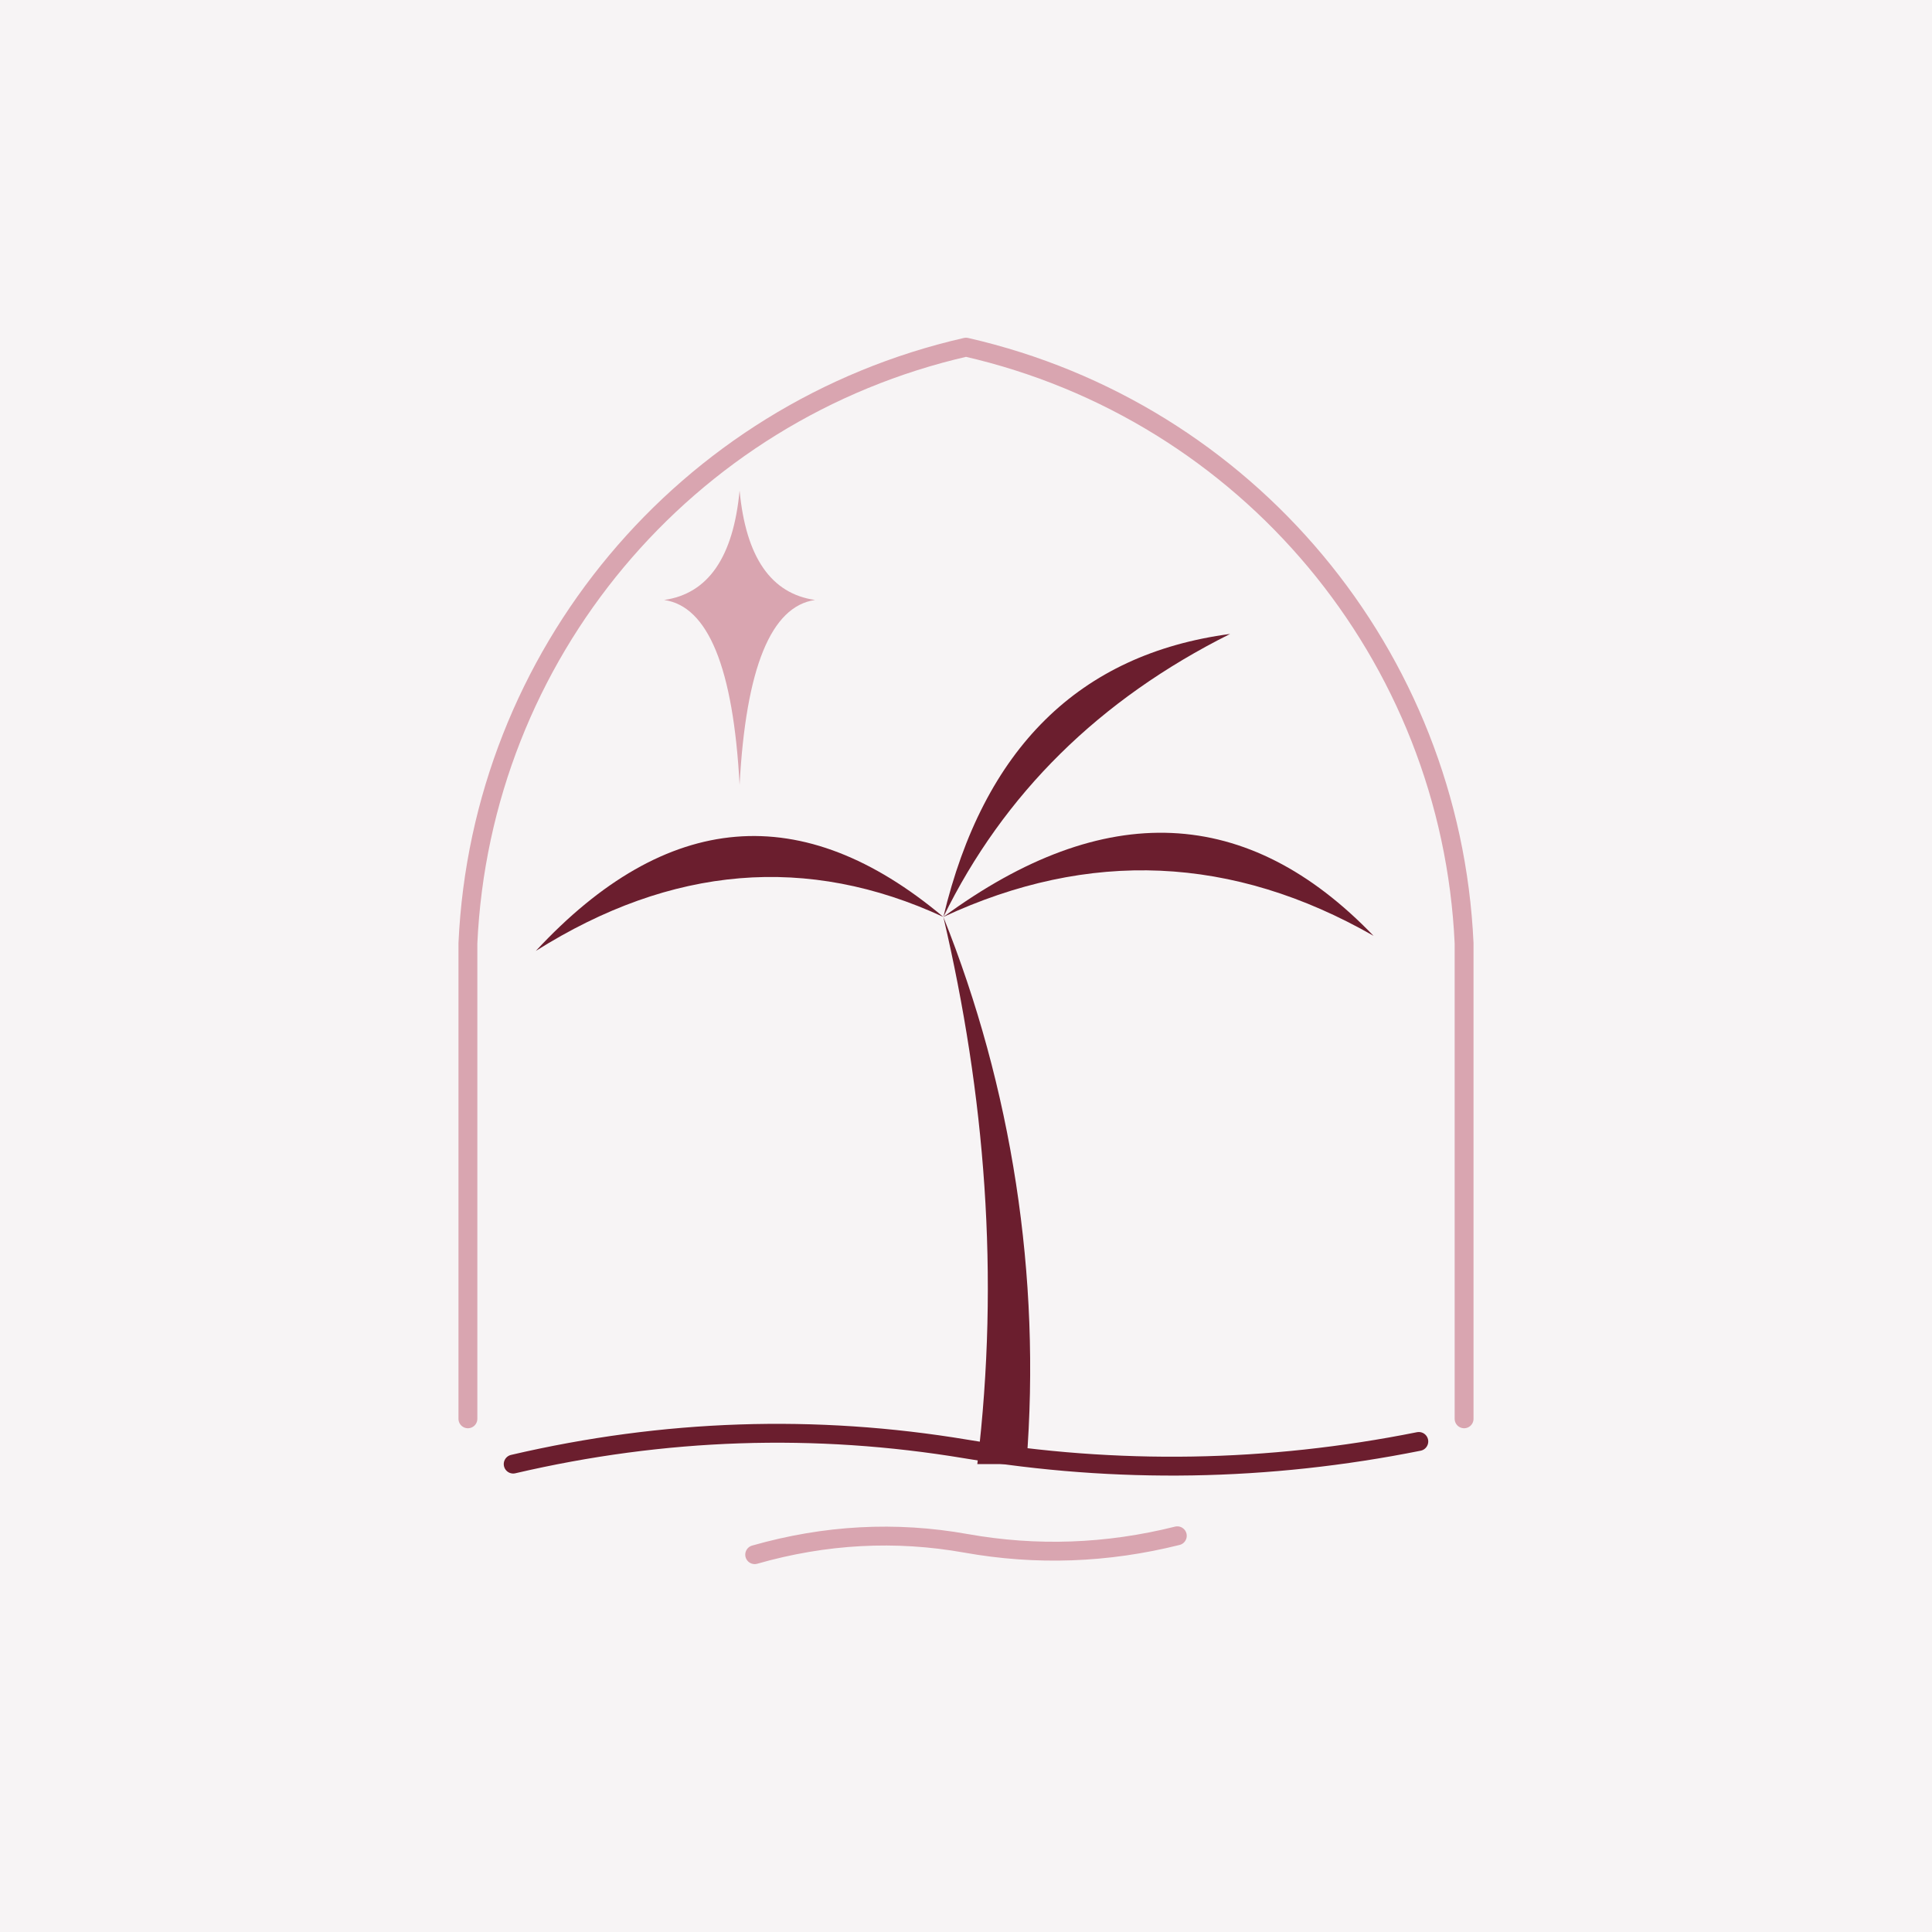
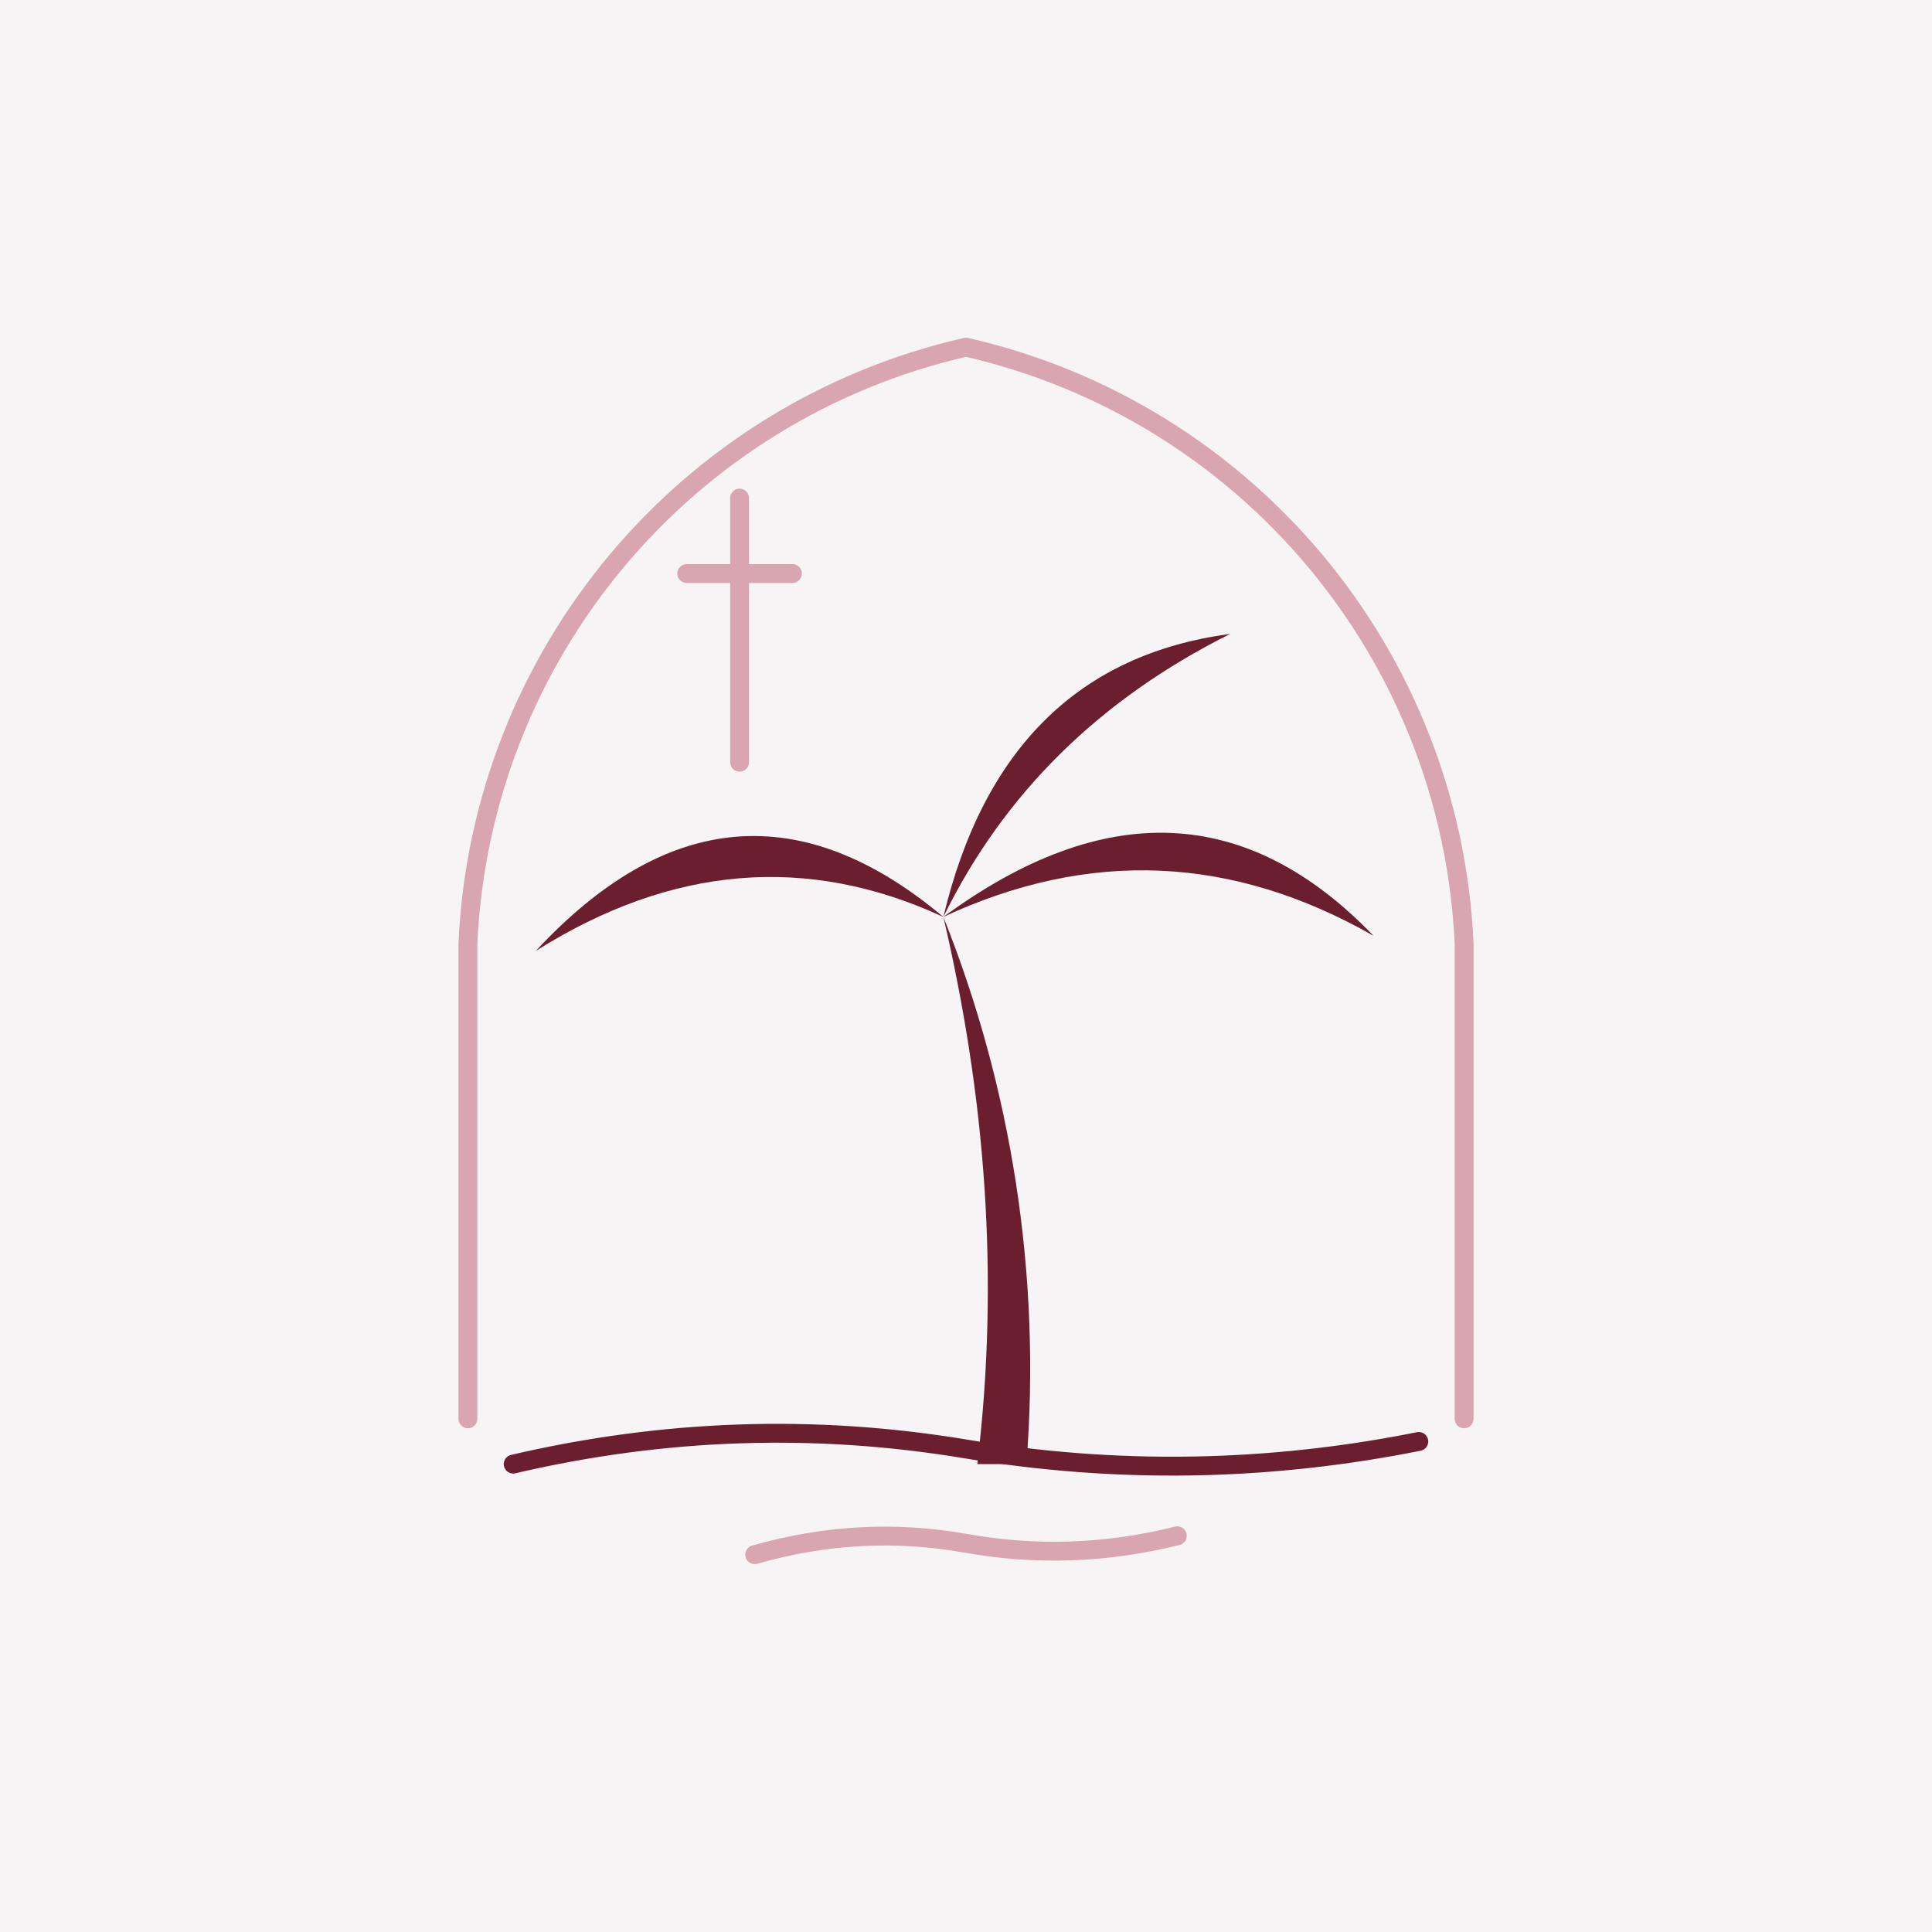
<svg xmlns="http://www.w3.org/2000/svg" viewBox="0 0 512 512" width="512" height="512">
  <rect width="512" height="512" fill="#F7F4F5" />
  <g transform="translate(0 36)" fill="none" stroke-linecap="round" stroke-linejoin="round">
    <path d="M124 340 V214 A170 170 0 0 1 256 56 A170 170 0 0 1 388 214 V340" stroke="#D9A5B0" stroke-width="5" />
-     <path fill="#D9A5B0" d="M196 94 Q198.5 120.5 216 123 Q198.5 125.5 196 172 Q193.5 125.5 176 123 Q193.5 120.5 196 94 Z" />
+     <path d="M196 96 V166 M182 116 H210" stroke="#D9A5B0" stroke-width="5" />
    <path fill="#6B1E2E" d="M259 352 C265 302 261 254 250 207 C268 252 276 302 272 352 Z" />
    <path fill="#6B1E2E" d="M250 207 Q194 160 142 216 Q196 182 250 207 Z" />
    <path fill="#6B1E2E" d="M250 207 Q314 160 364 212 Q308 180 250 207 Z" />
    <path fill="#6B1E2E" d="M250 207 Q266 140 326 132 Q274 158 250 207 Z" />
    <path d="M136 352 Q196 338 256 348 T376 346" stroke="#6B1E2E" stroke-width="5" />
    <path d="M200 376 Q228 368 256 373 T312 371" stroke="#D9A5B0" stroke-width="5" />
  </g>
</svg>
